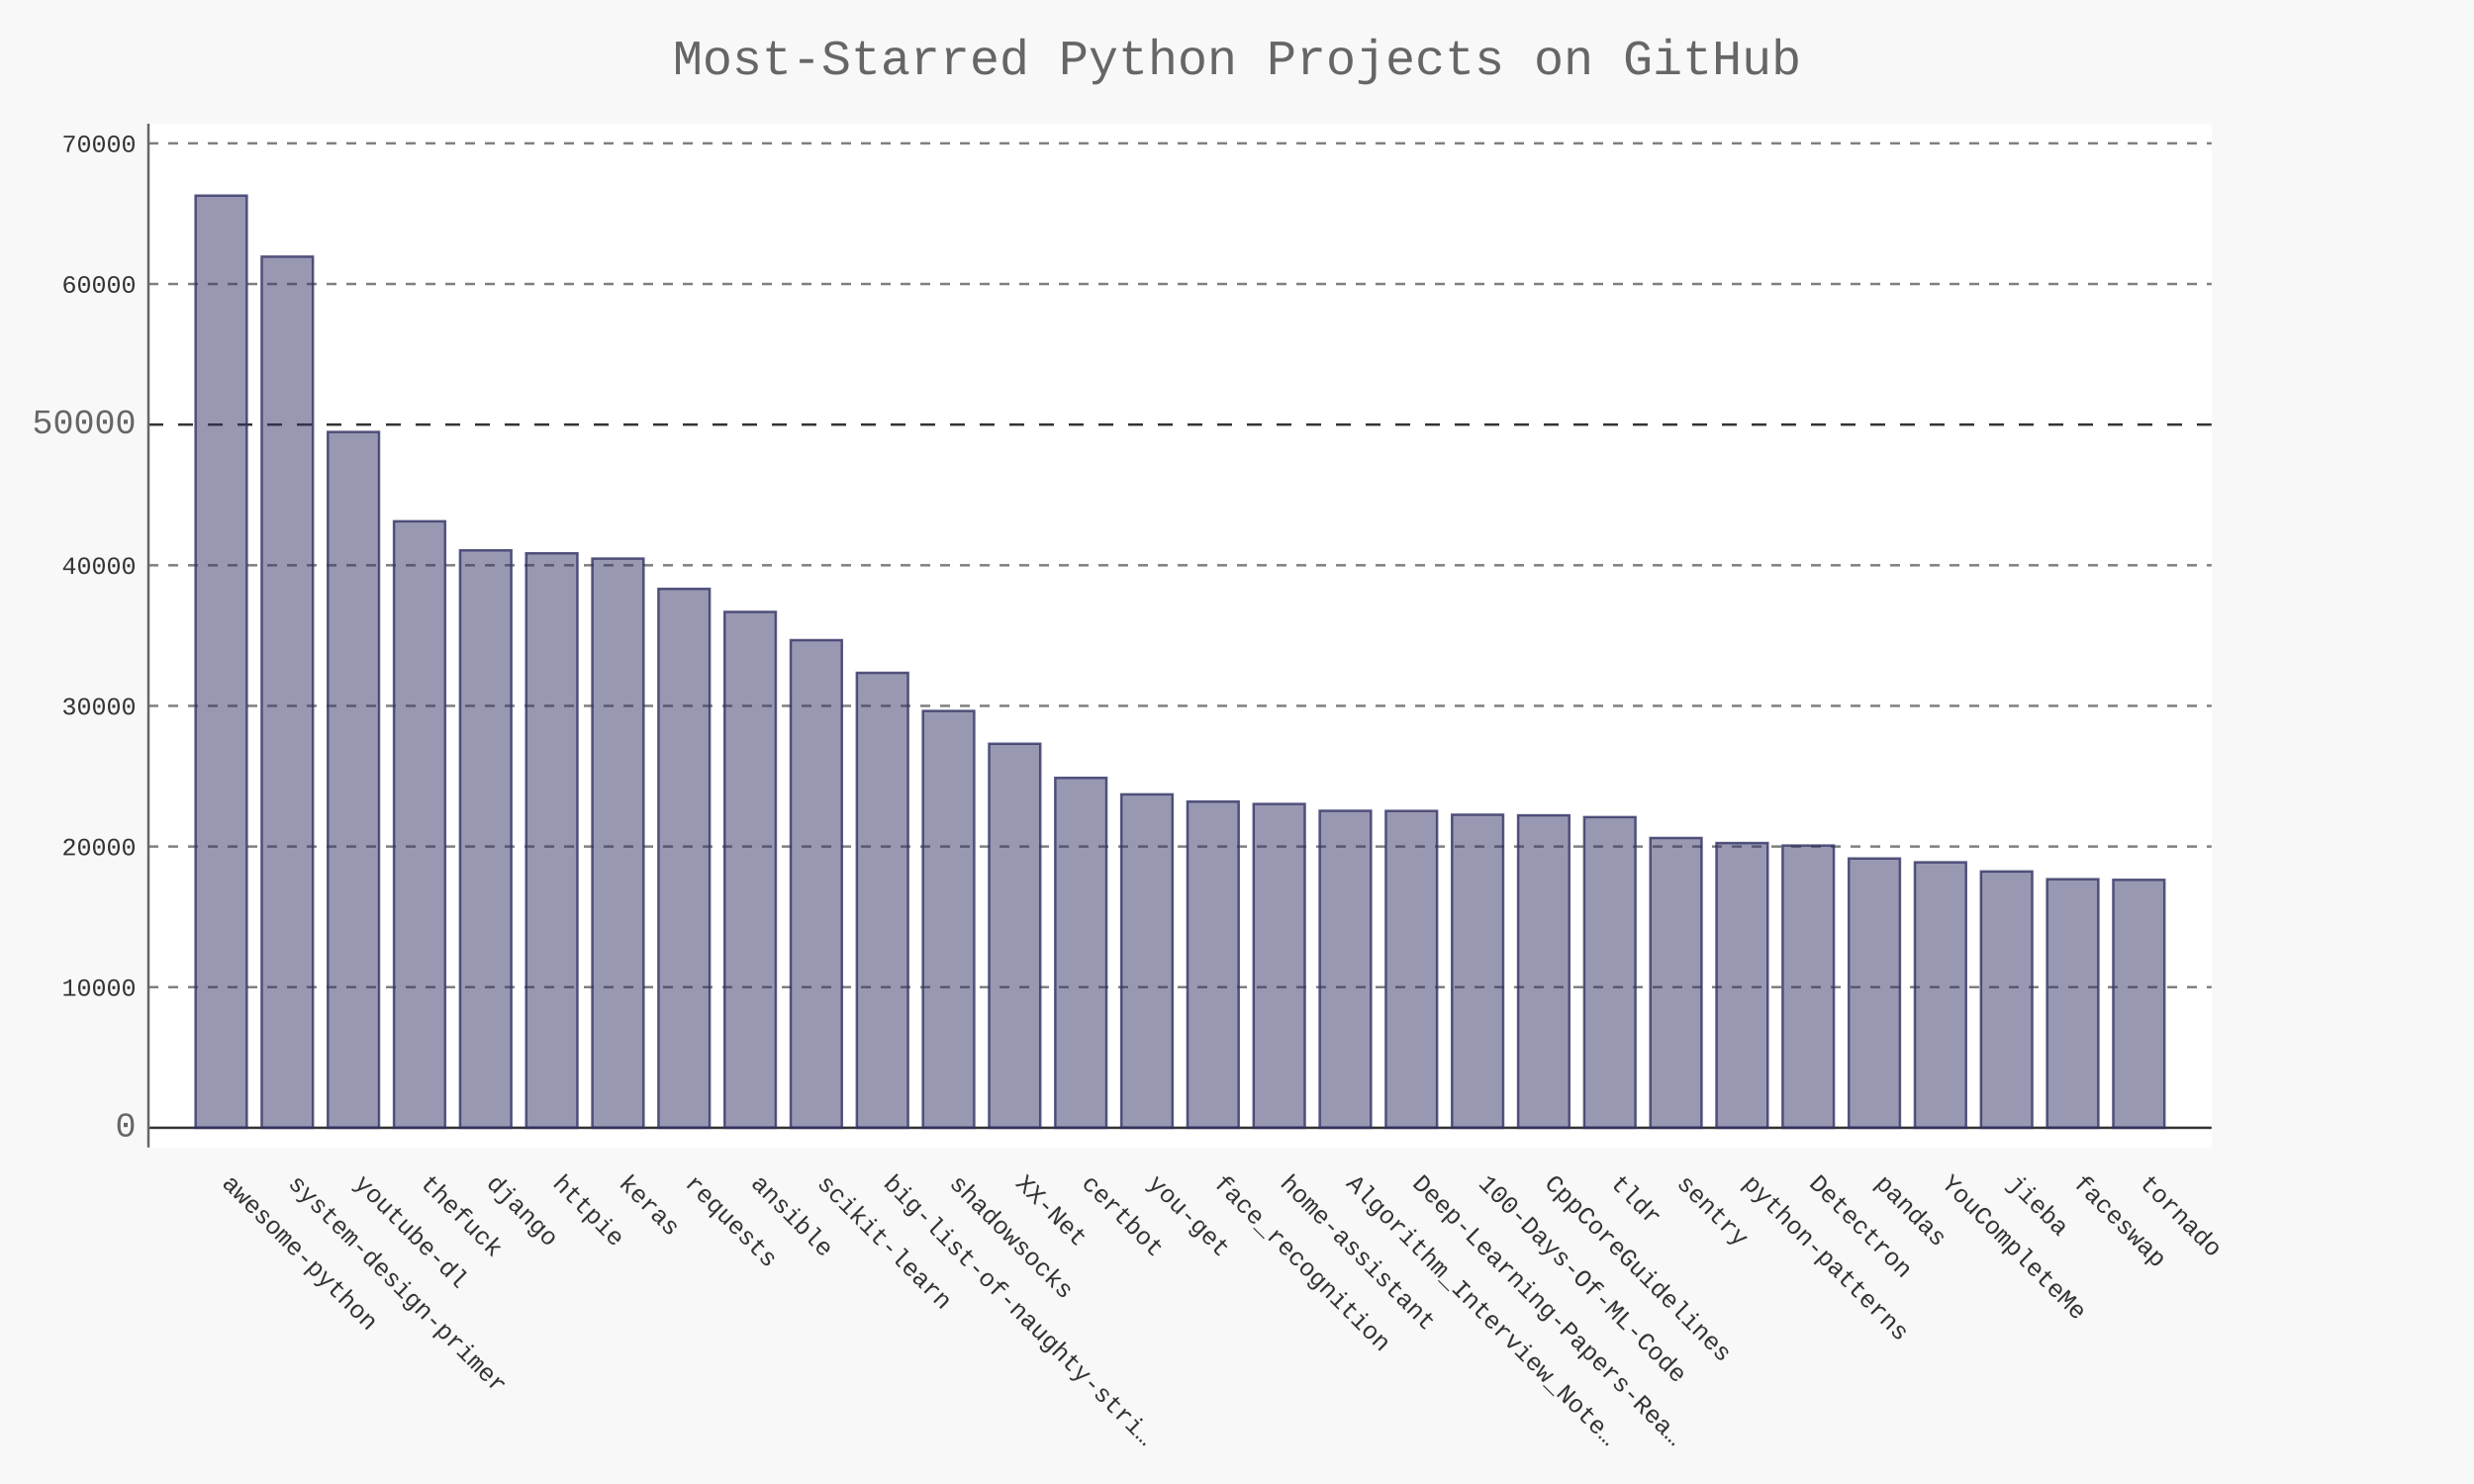
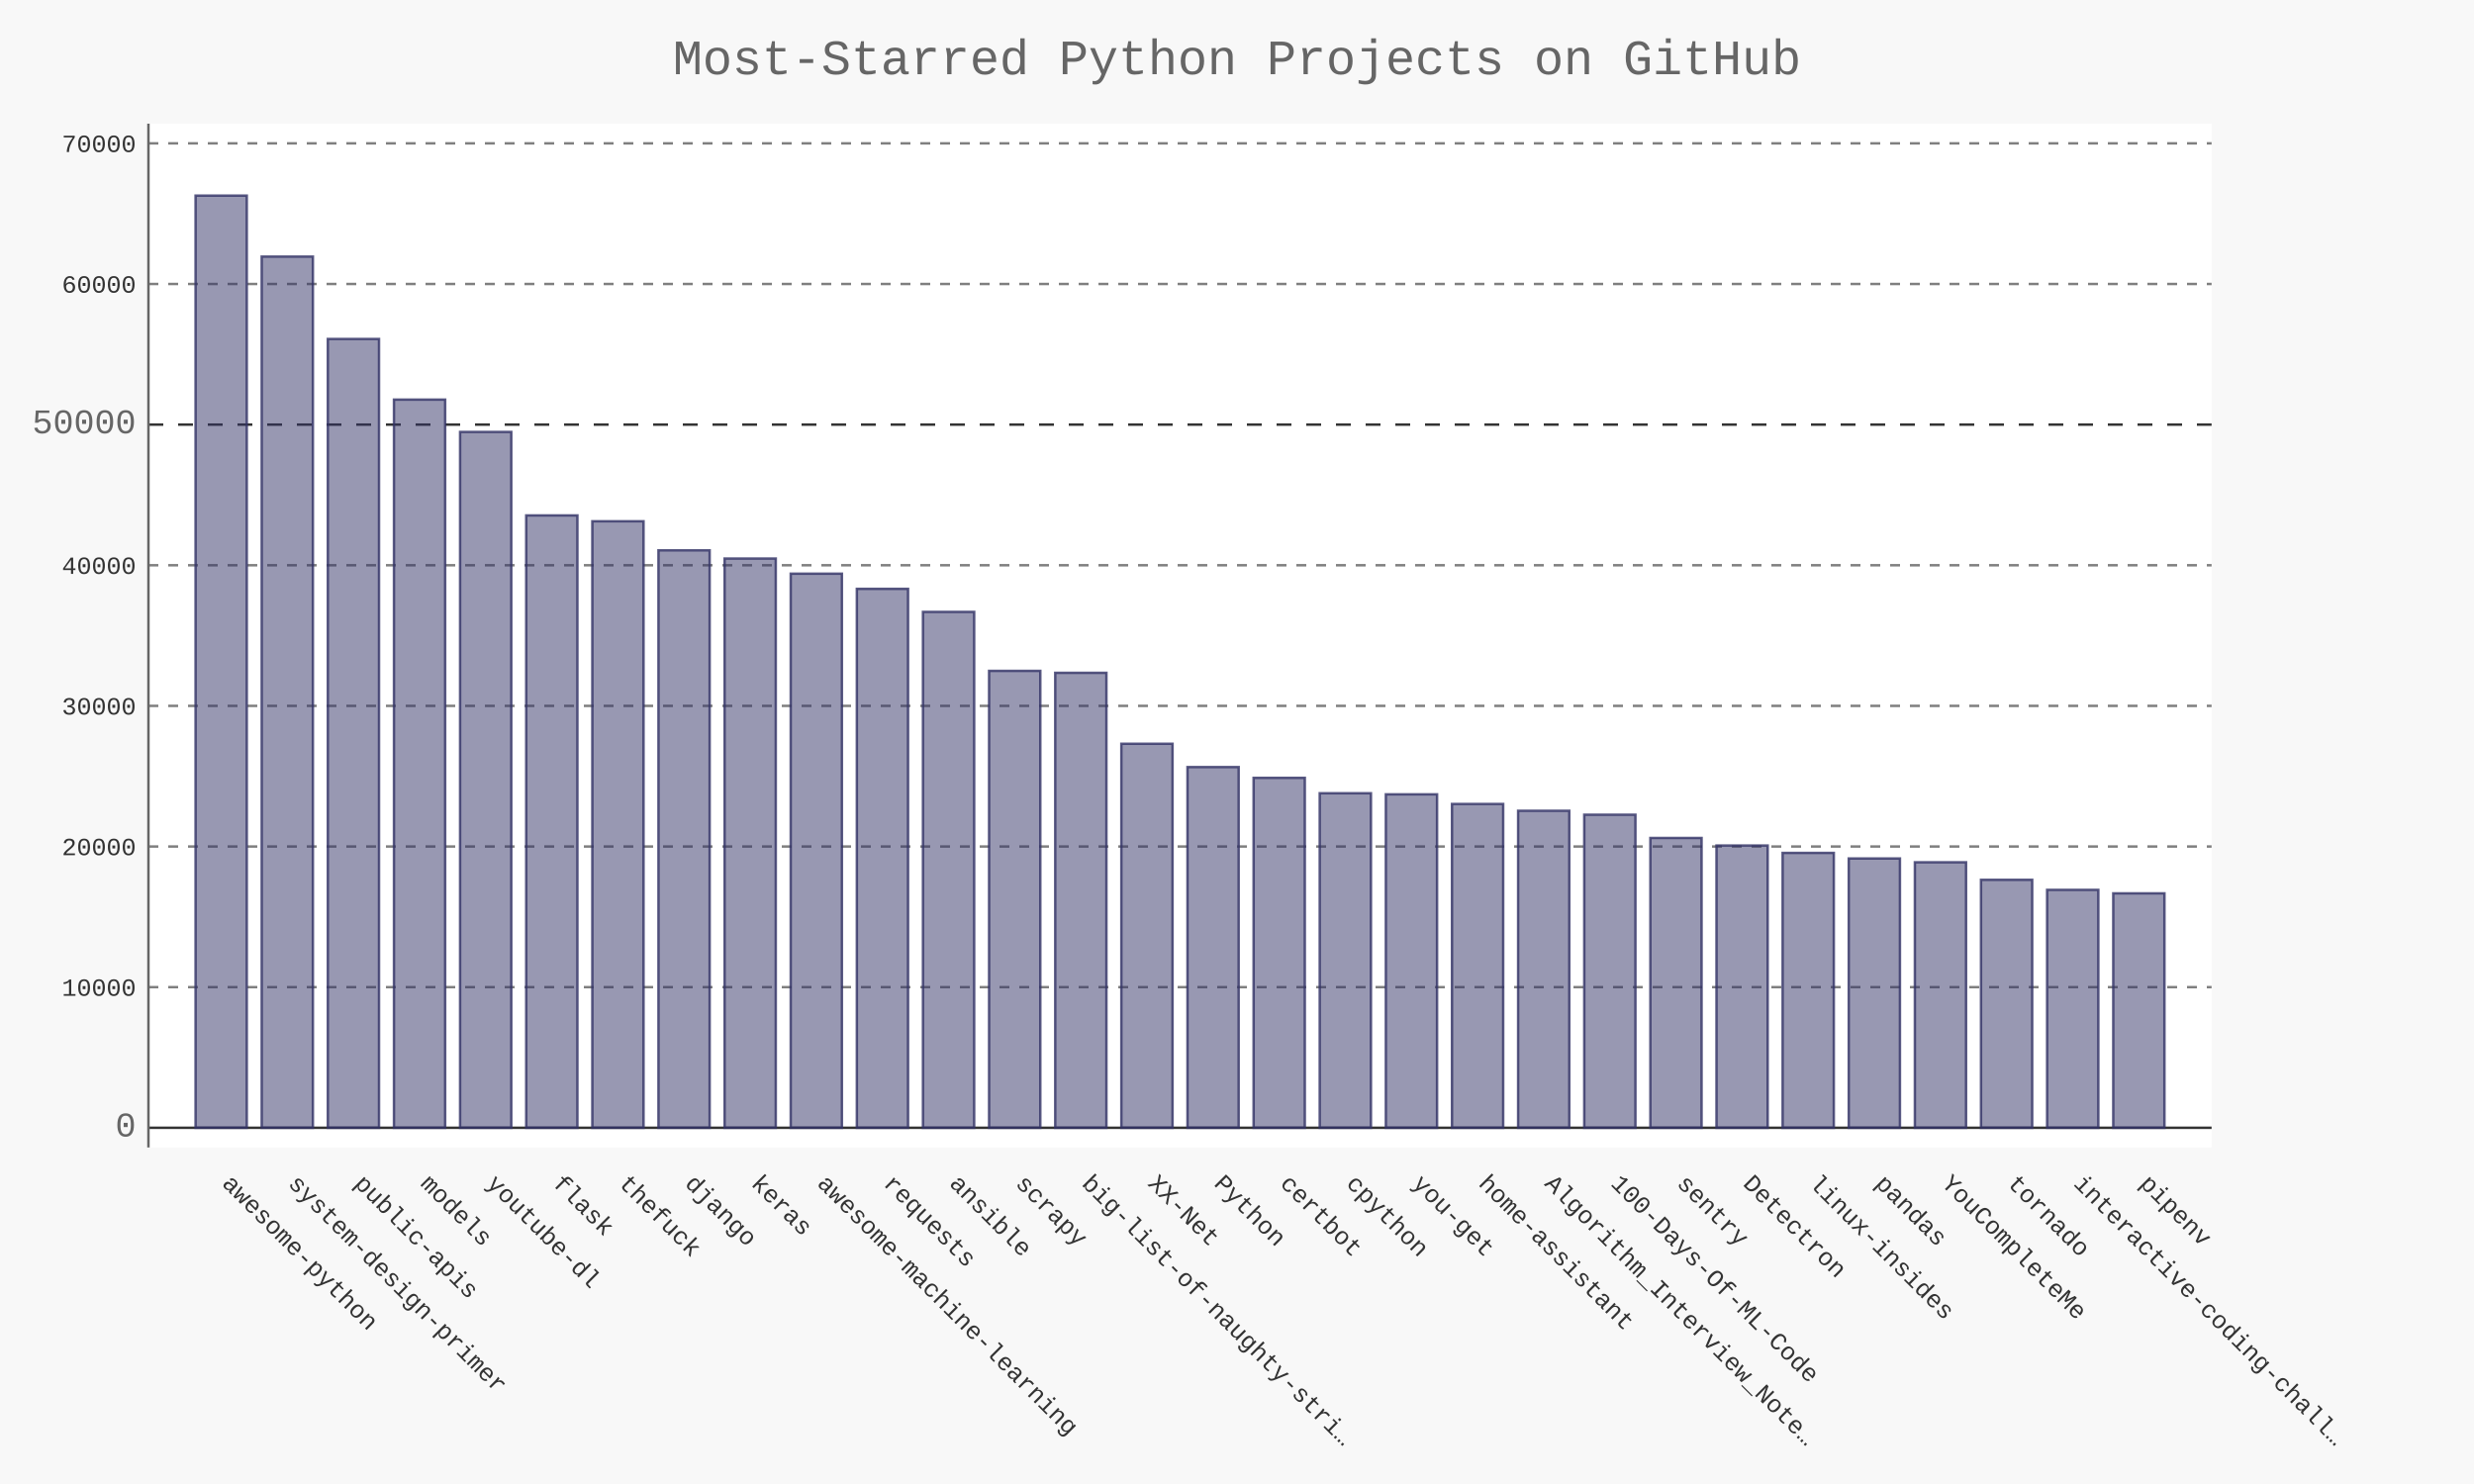
- <svg xmlns="http://www.w3.org/2000/svg" class="pygal-chart" id="chart-294ee3d0-9f28-44c0-b5f1-5f6cd1056101" viewBox="0 0 1000 600">
+ <svg xmlns="http://www.w3.org/2000/svg" class="pygal-chart" id="chart-684e9cd7-591d-48ae-95c4-a3ab689c45e3" viewBox="0 0 1000 600">
  <defs>
-     <style type="text/css">#chart-294ee3d0-9f28-44c0-b5f1-5f6cd1056101{-webkit-user-select:none;-webkit-font-smoothing:antialiased;font-family:Consolas,"Liberation Mono",Menlo,Courier,monospace}#chart-294ee3d0-9f28-44c0-b5f1-5f6cd1056101 .title{font-family:Consolas,"Liberation Mono",Menlo,Courier,monospace;font-size:20px}#chart-294ee3d0-9f28-44c0-b5f1-5f6cd1056101 .legends .legend text{font-family:Consolas,"Liberation Mono",Menlo,Courier,monospace;font-size:14px}#chart-294ee3d0-9f28-44c0-b5f1-5f6cd1056101 .axis text{font-family:Consolas,"Liberation Mono",Menlo,Courier,monospace;font-size:10px}#chart-294ee3d0-9f28-44c0-b5f1-5f6cd1056101 .axis text.major{font-family:Consolas,"Liberation Mono",Menlo,Courier,monospace;font-size:14px}#chart-294ee3d0-9f28-44c0-b5f1-5f6cd1056101 .text-overlay text.value{font-family:Consolas,"Liberation Mono",Menlo,Courier,monospace;font-size:16px}#chart-294ee3d0-9f28-44c0-b5f1-5f6cd1056101 .text-overlay text.label{font-family:Consolas,"Liberation Mono",Menlo,Courier,monospace;font-size:10px}#chart-294ee3d0-9f28-44c0-b5f1-5f6cd1056101 .tooltip{font-family:Consolas,"Liberation Mono",Menlo,Courier,monospace;font-size:14px}#chart-294ee3d0-9f28-44c0-b5f1-5f6cd1056101 text.no_data{font-family:Consolas,"Liberation Mono",Menlo,Courier,monospace;font-size:64px}
- #chart-294ee3d0-9f28-44c0-b5f1-5f6cd1056101{background-color:#f8f8f8}#chart-294ee3d0-9f28-44c0-b5f1-5f6cd1056101 path,#chart-294ee3d0-9f28-44c0-b5f1-5f6cd1056101 line,#chart-294ee3d0-9f28-44c0-b5f1-5f6cd1056101 rect,#chart-294ee3d0-9f28-44c0-b5f1-5f6cd1056101 circle{-webkit-transition:250ms ease-in;-moz-transition:250ms ease-in;transition:250ms ease-in}#chart-294ee3d0-9f28-44c0-b5f1-5f6cd1056101 .graph &gt; .background{fill:#f8f8f8}#chart-294ee3d0-9f28-44c0-b5f1-5f6cd1056101 .plot &gt; .background{fill:#ffffff}#chart-294ee3d0-9f28-44c0-b5f1-5f6cd1056101 .graph{fill:#333}#chart-294ee3d0-9f28-44c0-b5f1-5f6cd1056101 text.no_data{fill:#666}#chart-294ee3d0-9f28-44c0-b5f1-5f6cd1056101 .title{fill:#666}#chart-294ee3d0-9f28-44c0-b5f1-5f6cd1056101 .legends .legend text{fill:#333}#chart-294ee3d0-9f28-44c0-b5f1-5f6cd1056101 .legends .legend:hover text{fill:#666}#chart-294ee3d0-9f28-44c0-b5f1-5f6cd1056101 .axis .line{stroke:#666}#chart-294ee3d0-9f28-44c0-b5f1-5f6cd1056101 .axis .guide.line{stroke:rgba(0,0,0,0.5)}#chart-294ee3d0-9f28-44c0-b5f1-5f6cd1056101 .axis .major.line{stroke:#333}#chart-294ee3d0-9f28-44c0-b5f1-5f6cd1056101 .axis text.major{fill:#666}#chart-294ee3d0-9f28-44c0-b5f1-5f6cd1056101 .axis.y .guides:hover .guide.line,#chart-294ee3d0-9f28-44c0-b5f1-5f6cd1056101 .line-graph .axis.x .guides:hover .guide.line,#chart-294ee3d0-9f28-44c0-b5f1-5f6cd1056101 .stackedline-graph .axis.x .guides:hover .guide.line,#chart-294ee3d0-9f28-44c0-b5f1-5f6cd1056101 .xy-graph .axis.x .guides:hover .guide.line{stroke:#666}#chart-294ee3d0-9f28-44c0-b5f1-5f6cd1056101 .axis .guides:hover text{fill:#666}#chart-294ee3d0-9f28-44c0-b5f1-5f6cd1056101 .reactive{fill-opacity:.5;stroke-opacity:.8}#chart-294ee3d0-9f28-44c0-b5f1-5f6cd1056101 .ci{stroke:#333}#chart-294ee3d0-9f28-44c0-b5f1-5f6cd1056101 .reactive.active,#chart-294ee3d0-9f28-44c0-b5f1-5f6cd1056101 .active .reactive{fill-opacity:.9;stroke-opacity:.9;stroke-width:4}#chart-294ee3d0-9f28-44c0-b5f1-5f6cd1056101 .ci .reactive.active{stroke-width:1.5}#chart-294ee3d0-9f28-44c0-b5f1-5f6cd1056101 .series text{fill:#666}#chart-294ee3d0-9f28-44c0-b5f1-5f6cd1056101 .tooltip rect{fill:#ffffff;stroke:#666;-webkit-transition:opacity 250ms ease-in;-moz-transition:opacity 250ms ease-in;transition:opacity 250ms ease-in}#chart-294ee3d0-9f28-44c0-b5f1-5f6cd1056101 .tooltip .label{fill:#333}#chart-294ee3d0-9f28-44c0-b5f1-5f6cd1056101 .tooltip .label{fill:#333}#chart-294ee3d0-9f28-44c0-b5f1-5f6cd1056101 .tooltip .legend{font-size:.8em;fill:rgba(0,0,0,0.5)}#chart-294ee3d0-9f28-44c0-b5f1-5f6cd1056101 .tooltip .x_label{font-size:.6em;fill:#666}#chart-294ee3d0-9f28-44c0-b5f1-5f6cd1056101 .tooltip .xlink{font-size:.5em;text-decoration:underline}#chart-294ee3d0-9f28-44c0-b5f1-5f6cd1056101 .tooltip .value{font-size:1.5em}#chart-294ee3d0-9f28-44c0-b5f1-5f6cd1056101 .bound{font-size:.5em}#chart-294ee3d0-9f28-44c0-b5f1-5f6cd1056101 .max-value{font-size:.75em;fill:rgba(0,0,0,0.5)}#chart-294ee3d0-9f28-44c0-b5f1-5f6cd1056101 .map-element{fill:#ffffff;stroke:rgba(0,0,0,0.5) !important}#chart-294ee3d0-9f28-44c0-b5f1-5f6cd1056101 .map-element .reactive{fill-opacity:inherit;stroke-opacity:inherit}#chart-294ee3d0-9f28-44c0-b5f1-5f6cd1056101 .color-0,#chart-294ee3d0-9f28-44c0-b5f1-5f6cd1056101 .color-0 a:visited{stroke:#333366;fill:#333366}#chart-294ee3d0-9f28-44c0-b5f1-5f6cd1056101 .text-overlay .color-0 text{fill:black}
- #chart-294ee3d0-9f28-44c0-b5f1-5f6cd1056101 text.no_data{text-anchor:middle}#chart-294ee3d0-9f28-44c0-b5f1-5f6cd1056101 .guide.line{fill:none}#chart-294ee3d0-9f28-44c0-b5f1-5f6cd1056101 .centered{text-anchor:middle}#chart-294ee3d0-9f28-44c0-b5f1-5f6cd1056101 .title{text-anchor:middle}#chart-294ee3d0-9f28-44c0-b5f1-5f6cd1056101 .legends .legend text{fill-opacity:1}#chart-294ee3d0-9f28-44c0-b5f1-5f6cd1056101 .axis.x text{text-anchor:middle}#chart-294ee3d0-9f28-44c0-b5f1-5f6cd1056101 .axis.x:not(.web) text[transform]{text-anchor:start}#chart-294ee3d0-9f28-44c0-b5f1-5f6cd1056101 .axis.x:not(.web) text[transform].backwards{text-anchor:end}#chart-294ee3d0-9f28-44c0-b5f1-5f6cd1056101 .axis.y text{text-anchor:end}#chart-294ee3d0-9f28-44c0-b5f1-5f6cd1056101 .axis.y text[transform].backwards{text-anchor:start}#chart-294ee3d0-9f28-44c0-b5f1-5f6cd1056101 .axis.y2 text{text-anchor:start}#chart-294ee3d0-9f28-44c0-b5f1-5f6cd1056101 .axis.y2 text[transform].backwards{text-anchor:end}#chart-294ee3d0-9f28-44c0-b5f1-5f6cd1056101 .axis .guide.line{stroke-dasharray:4,4}#chart-294ee3d0-9f28-44c0-b5f1-5f6cd1056101 .axis .major.guide.line{stroke-dasharray:6,6}#chart-294ee3d0-9f28-44c0-b5f1-5f6cd1056101 .horizontal .axis.y .guide.line,#chart-294ee3d0-9f28-44c0-b5f1-5f6cd1056101 .horizontal .axis.y2 .guide.line,#chart-294ee3d0-9f28-44c0-b5f1-5f6cd1056101 .vertical .axis.x .guide.line{opacity:0}#chart-294ee3d0-9f28-44c0-b5f1-5f6cd1056101 .horizontal .axis.always_show .guide.line,#chart-294ee3d0-9f28-44c0-b5f1-5f6cd1056101 .vertical .axis.always_show .guide.line{opacity:1 !important}#chart-294ee3d0-9f28-44c0-b5f1-5f6cd1056101 .axis.y .guides:hover .guide.line,#chart-294ee3d0-9f28-44c0-b5f1-5f6cd1056101 .axis.y2 .guides:hover .guide.line,#chart-294ee3d0-9f28-44c0-b5f1-5f6cd1056101 .axis.x .guides:hover .guide.line{opacity:1}#chart-294ee3d0-9f28-44c0-b5f1-5f6cd1056101 .axis .guides:hover text{opacity:1}#chart-294ee3d0-9f28-44c0-b5f1-5f6cd1056101 .nofill{fill:none}#chart-294ee3d0-9f28-44c0-b5f1-5f6cd1056101 .subtle-fill{fill-opacity:.2}#chart-294ee3d0-9f28-44c0-b5f1-5f6cd1056101 .dot{stroke-width:1px;fill-opacity:1}#chart-294ee3d0-9f28-44c0-b5f1-5f6cd1056101 .dot.active{stroke-width:5px}#chart-294ee3d0-9f28-44c0-b5f1-5f6cd1056101 .dot.negative{fill:transparent}#chart-294ee3d0-9f28-44c0-b5f1-5f6cd1056101 text,#chart-294ee3d0-9f28-44c0-b5f1-5f6cd1056101 tspan{stroke:none !important}#chart-294ee3d0-9f28-44c0-b5f1-5f6cd1056101 .series text.active{opacity:1}#chart-294ee3d0-9f28-44c0-b5f1-5f6cd1056101 .tooltip rect{fill-opacity:.95;stroke-width:.5}#chart-294ee3d0-9f28-44c0-b5f1-5f6cd1056101 .tooltip text{fill-opacity:1}#chart-294ee3d0-9f28-44c0-b5f1-5f6cd1056101 .showable{visibility:hidden}#chart-294ee3d0-9f28-44c0-b5f1-5f6cd1056101 .showable.shown{visibility:visible}#chart-294ee3d0-9f28-44c0-b5f1-5f6cd1056101 .gauge-background{fill:rgba(229,229,229,1);stroke:none}#chart-294ee3d0-9f28-44c0-b5f1-5f6cd1056101 .bg-lines{stroke:#f8f8f8;stroke-width:2px}</style>
+     <style type="text/css">#chart-684e9cd7-591d-48ae-95c4-a3ab689c45e3{-webkit-user-select:none;-webkit-font-smoothing:antialiased;font-family:Consolas,"Liberation Mono",Menlo,Courier,monospace}#chart-684e9cd7-591d-48ae-95c4-a3ab689c45e3 .title{font-family:Consolas,"Liberation Mono",Menlo,Courier,monospace;font-size:20px}#chart-684e9cd7-591d-48ae-95c4-a3ab689c45e3 .legends .legend text{font-family:Consolas,"Liberation Mono",Menlo,Courier,monospace;font-size:14px}#chart-684e9cd7-591d-48ae-95c4-a3ab689c45e3 .axis text{font-family:Consolas,"Liberation Mono",Menlo,Courier,monospace;font-size:10px}#chart-684e9cd7-591d-48ae-95c4-a3ab689c45e3 .axis text.major{font-family:Consolas,"Liberation Mono",Menlo,Courier,monospace;font-size:14px}#chart-684e9cd7-591d-48ae-95c4-a3ab689c45e3 .text-overlay text.value{font-family:Consolas,"Liberation Mono",Menlo,Courier,monospace;font-size:16px}#chart-684e9cd7-591d-48ae-95c4-a3ab689c45e3 .text-overlay text.label{font-family:Consolas,"Liberation Mono",Menlo,Courier,monospace;font-size:10px}#chart-684e9cd7-591d-48ae-95c4-a3ab689c45e3 .tooltip{font-family:Consolas,"Liberation Mono",Menlo,Courier,monospace;font-size:14px}#chart-684e9cd7-591d-48ae-95c4-a3ab689c45e3 text.no_data{font-family:Consolas,"Liberation Mono",Menlo,Courier,monospace;font-size:64px}
+ #chart-684e9cd7-591d-48ae-95c4-a3ab689c45e3{background-color:#f8f8f8}#chart-684e9cd7-591d-48ae-95c4-a3ab689c45e3 path,#chart-684e9cd7-591d-48ae-95c4-a3ab689c45e3 line,#chart-684e9cd7-591d-48ae-95c4-a3ab689c45e3 rect,#chart-684e9cd7-591d-48ae-95c4-a3ab689c45e3 circle{-webkit-transition:250ms ease-in;-moz-transition:250ms ease-in;transition:250ms ease-in}#chart-684e9cd7-591d-48ae-95c4-a3ab689c45e3 .graph &gt; .background{fill:#f8f8f8}#chart-684e9cd7-591d-48ae-95c4-a3ab689c45e3 .plot &gt; .background{fill:#ffffff}#chart-684e9cd7-591d-48ae-95c4-a3ab689c45e3 .graph{fill:#333}#chart-684e9cd7-591d-48ae-95c4-a3ab689c45e3 text.no_data{fill:#666}#chart-684e9cd7-591d-48ae-95c4-a3ab689c45e3 .title{fill:#666}#chart-684e9cd7-591d-48ae-95c4-a3ab689c45e3 .legends .legend text{fill:#333}#chart-684e9cd7-591d-48ae-95c4-a3ab689c45e3 .legends .legend:hover text{fill:#666}#chart-684e9cd7-591d-48ae-95c4-a3ab689c45e3 .axis .line{stroke:#666}#chart-684e9cd7-591d-48ae-95c4-a3ab689c45e3 .axis .guide.line{stroke:rgba(0,0,0,0.5)}#chart-684e9cd7-591d-48ae-95c4-a3ab689c45e3 .axis .major.line{stroke:#333}#chart-684e9cd7-591d-48ae-95c4-a3ab689c45e3 .axis text.major{fill:#666}#chart-684e9cd7-591d-48ae-95c4-a3ab689c45e3 .axis.y .guides:hover .guide.line,#chart-684e9cd7-591d-48ae-95c4-a3ab689c45e3 .line-graph .axis.x .guides:hover .guide.line,#chart-684e9cd7-591d-48ae-95c4-a3ab689c45e3 .stackedline-graph .axis.x .guides:hover .guide.line,#chart-684e9cd7-591d-48ae-95c4-a3ab689c45e3 .xy-graph .axis.x .guides:hover .guide.line{stroke:#666}#chart-684e9cd7-591d-48ae-95c4-a3ab689c45e3 .axis .guides:hover text{fill:#666}#chart-684e9cd7-591d-48ae-95c4-a3ab689c45e3 .reactive{fill-opacity:.5;stroke-opacity:.8}#chart-684e9cd7-591d-48ae-95c4-a3ab689c45e3 .ci{stroke:#333}#chart-684e9cd7-591d-48ae-95c4-a3ab689c45e3 .reactive.active,#chart-684e9cd7-591d-48ae-95c4-a3ab689c45e3 .active .reactive{fill-opacity:.9;stroke-opacity:.9;stroke-width:4}#chart-684e9cd7-591d-48ae-95c4-a3ab689c45e3 .ci .reactive.active{stroke-width:1.5}#chart-684e9cd7-591d-48ae-95c4-a3ab689c45e3 .series text{fill:#666}#chart-684e9cd7-591d-48ae-95c4-a3ab689c45e3 .tooltip rect{fill:#ffffff;stroke:#666;-webkit-transition:opacity 250ms ease-in;-moz-transition:opacity 250ms ease-in;transition:opacity 250ms ease-in}#chart-684e9cd7-591d-48ae-95c4-a3ab689c45e3 .tooltip .label{fill:#333}#chart-684e9cd7-591d-48ae-95c4-a3ab689c45e3 .tooltip .label{fill:#333}#chart-684e9cd7-591d-48ae-95c4-a3ab689c45e3 .tooltip .legend{font-size:.8em;fill:rgba(0,0,0,0.5)}#chart-684e9cd7-591d-48ae-95c4-a3ab689c45e3 .tooltip .x_label{font-size:.6em;fill:#666}#chart-684e9cd7-591d-48ae-95c4-a3ab689c45e3 .tooltip .xlink{font-size:.5em;text-decoration:underline}#chart-684e9cd7-591d-48ae-95c4-a3ab689c45e3 .tooltip .value{font-size:1.5em}#chart-684e9cd7-591d-48ae-95c4-a3ab689c45e3 .bound{font-size:.5em}#chart-684e9cd7-591d-48ae-95c4-a3ab689c45e3 .max-value{font-size:.75em;fill:rgba(0,0,0,0.5)}#chart-684e9cd7-591d-48ae-95c4-a3ab689c45e3 .map-element{fill:#ffffff;stroke:rgba(0,0,0,0.5) !important}#chart-684e9cd7-591d-48ae-95c4-a3ab689c45e3 .map-element .reactive{fill-opacity:inherit;stroke-opacity:inherit}#chart-684e9cd7-591d-48ae-95c4-a3ab689c45e3 .color-0,#chart-684e9cd7-591d-48ae-95c4-a3ab689c45e3 .color-0 a:visited{stroke:#333366;fill:#333366}#chart-684e9cd7-591d-48ae-95c4-a3ab689c45e3 .text-overlay .color-0 text{fill:black}
+ #chart-684e9cd7-591d-48ae-95c4-a3ab689c45e3 text.no_data{text-anchor:middle}#chart-684e9cd7-591d-48ae-95c4-a3ab689c45e3 .guide.line{fill:none}#chart-684e9cd7-591d-48ae-95c4-a3ab689c45e3 .centered{text-anchor:middle}#chart-684e9cd7-591d-48ae-95c4-a3ab689c45e3 .title{text-anchor:middle}#chart-684e9cd7-591d-48ae-95c4-a3ab689c45e3 .legends .legend text{fill-opacity:1}#chart-684e9cd7-591d-48ae-95c4-a3ab689c45e3 .axis.x text{text-anchor:middle}#chart-684e9cd7-591d-48ae-95c4-a3ab689c45e3 .axis.x:not(.web) text[transform]{text-anchor:start}#chart-684e9cd7-591d-48ae-95c4-a3ab689c45e3 .axis.x:not(.web) text[transform].backwards{text-anchor:end}#chart-684e9cd7-591d-48ae-95c4-a3ab689c45e3 .axis.y text{text-anchor:end}#chart-684e9cd7-591d-48ae-95c4-a3ab689c45e3 .axis.y text[transform].backwards{text-anchor:start}#chart-684e9cd7-591d-48ae-95c4-a3ab689c45e3 .axis.y2 text{text-anchor:start}#chart-684e9cd7-591d-48ae-95c4-a3ab689c45e3 .axis.y2 text[transform].backwards{text-anchor:end}#chart-684e9cd7-591d-48ae-95c4-a3ab689c45e3 .axis .guide.line{stroke-dasharray:4,4}#chart-684e9cd7-591d-48ae-95c4-a3ab689c45e3 .axis .major.guide.line{stroke-dasharray:6,6}#chart-684e9cd7-591d-48ae-95c4-a3ab689c45e3 .horizontal .axis.y .guide.line,#chart-684e9cd7-591d-48ae-95c4-a3ab689c45e3 .horizontal .axis.y2 .guide.line,#chart-684e9cd7-591d-48ae-95c4-a3ab689c45e3 .vertical .axis.x .guide.line{opacity:0}#chart-684e9cd7-591d-48ae-95c4-a3ab689c45e3 .horizontal .axis.always_show .guide.line,#chart-684e9cd7-591d-48ae-95c4-a3ab689c45e3 .vertical .axis.always_show .guide.line{opacity:1 !important}#chart-684e9cd7-591d-48ae-95c4-a3ab689c45e3 .axis.y .guides:hover .guide.line,#chart-684e9cd7-591d-48ae-95c4-a3ab689c45e3 .axis.y2 .guides:hover .guide.line,#chart-684e9cd7-591d-48ae-95c4-a3ab689c45e3 .axis.x .guides:hover .guide.line{opacity:1}#chart-684e9cd7-591d-48ae-95c4-a3ab689c45e3 .axis .guides:hover text{opacity:1}#chart-684e9cd7-591d-48ae-95c4-a3ab689c45e3 .nofill{fill:none}#chart-684e9cd7-591d-48ae-95c4-a3ab689c45e3 .subtle-fill{fill-opacity:.2}#chart-684e9cd7-591d-48ae-95c4-a3ab689c45e3 .dot{stroke-width:1px;fill-opacity:1}#chart-684e9cd7-591d-48ae-95c4-a3ab689c45e3 .dot.active{stroke-width:5px}#chart-684e9cd7-591d-48ae-95c4-a3ab689c45e3 .dot.negative{fill:transparent}#chart-684e9cd7-591d-48ae-95c4-a3ab689c45e3 text,#chart-684e9cd7-591d-48ae-95c4-a3ab689c45e3 tspan{stroke:none !important}#chart-684e9cd7-591d-48ae-95c4-a3ab689c45e3 .series text.active{opacity:1}#chart-684e9cd7-591d-48ae-95c4-a3ab689c45e3 .tooltip rect{fill-opacity:.95;stroke-width:.5}#chart-684e9cd7-591d-48ae-95c4-a3ab689c45e3 .tooltip text{fill-opacity:1}#chart-684e9cd7-591d-48ae-95c4-a3ab689c45e3 .showable{visibility:hidden}#chart-684e9cd7-591d-48ae-95c4-a3ab689c45e3 .showable.shown{visibility:visible}#chart-684e9cd7-591d-48ae-95c4-a3ab689c45e3 .gauge-background{fill:rgba(229,229,229,1);stroke:none}#chart-684e9cd7-591d-48ae-95c4-a3ab689c45e3 .bg-lines{stroke:#f8f8f8;stroke-width:2px}</style>
  </defs>
  <g class="graph bar-graph vertical">
    <rect class="background" height="600" width="1000" x="0" y="0" />
    <g class="plot" transform="translate(60, 50)">
      <rect class="background" height="413.934" width="833.934" x="0" y="0" />
      <g class="axis y always_show">
        <g class="guides">
          <path class="axis major line" d="M0 405.974 h833.934" />
          <text class="major" x="-5" y="409.474">0</text>
        </g>
        <g class="guides">
          <path class="guide line" d="M0 349.115 h833.934" />
          <text class="" x="-5" y="352.615">10000</text>
        </g>
        <g class="guides">
          <path class="guide line" d="M0 292.256 h833.934" />
          <text class="" x="-5" y="295.756">20000</text>
        </g>
        <g class="guides">
          <path class="guide line" d="M0 235.397 h833.934" />
          <text class="" x="-5" y="238.897">30000</text>
        </g>
        <g class="guides">
          <path class="guide line" d="M0 178.537 h833.934" />
          <text class="" x="-5" y="182.037">40000</text>
        </g>
        <g class="guides">
          <path class="major guide line" d="M0 121.678 h833.934" />
          <text class="major" x="-5" y="125.178">50000</text>
        </g>
        <g class="guides">
          <path class="guide line" d="M0 64.819 h833.934" />
          <text class="" x="-5" y="68.319">60000</text>
        </g>
        <g class="guides">
          <path class="guide line" d="M0 7.96 h833.934" />
          <text class="" x="-5" y="11.46">70000</text>
        </g>
      </g>
      <g class="axis x">
        <path class="line" d="M0 0 v413.934" />
        <g class="guides">
          <path class="guide line" d="M29.402 0 v413.934" />
          <text class="" transform="rotate(45 29.40152 428.934)" x="29.402" y="428.934">awesome-python</text>
        </g>
        <g class="guides">
          <path class="guide line" d="M56.13 0 v413.934" />
          <text class="" transform="rotate(45 56.13017 428.934)" x="56.13" y="428.934">system-design-primer</text>
        </g>
        <g class="guides">
          <path class="guide line" d="M82.859 0 v413.934" />
-           <text class="" transform="rotate(45 82.85882 428.934)" x="82.859" y="428.934">youtube-dl</text>
+           <text class="" transform="rotate(45 82.85882 428.934)" x="82.859" y="428.934">public-apis</text>
        </g>
        <g class="guides">
          <path class="guide line" d="M109.587 0 v413.934" />
-           <text class="" transform="rotate(45 109.5875 428.934)" x="109.587" y="428.934">thefuck</text>
+           <text class="" transform="rotate(45 109.5875 428.934)" x="109.587" y="428.934">models</text>
        </g>
        <g class="guides">
          <path class="guide line" d="M136.316 0 v413.934" />
-           <text class="" transform="rotate(45 136.3161 428.934)" x="136.316" y="428.934">django</text>
+           <text class="" transform="rotate(45 136.3161 428.934)" x="136.316" y="428.934">youtube-dl</text>
        </g>
        <g class="guides">
          <path class="guide line" d="M163.045 0 v413.934" />
-           <text class="" transform="rotate(45 163.0448 428.934)" x="163.045" y="428.934">httpie</text>
+           <text class="" transform="rotate(45 163.0448 428.934)" x="163.045" y="428.934">flask</text>
        </g>
        <g class="guides">
          <path class="guide line" d="M189.773 0 v413.934" />
-           <text class="" transform="rotate(45 189.7734 428.934)" x="189.773" y="428.934">keras</text>
+           <text class="" transform="rotate(45 189.7734 428.934)" x="189.773" y="428.934">thefuck</text>
        </g>
        <g class="guides">
          <path class="guide line" d="M216.502 0 v413.934" />
-           <text class="" transform="rotate(45 216.5021 428.934)" x="216.502" y="428.934">requests</text>
+           <text class="" transform="rotate(45 216.5021 428.934)" x="216.502" y="428.934">django</text>
        </g>
        <g class="guides">
          <path class="guide line" d="M243.231 0 v413.934" />
-           <text class="" transform="rotate(45 243.2307 428.934)" x="243.231" y="428.934">ansible</text>
+           <text class="" transform="rotate(45 243.2307 428.934)" x="243.231" y="428.934">keras</text>
        </g>
        <g class="guides">
          <path class="guide line" d="M269.959 0 v413.934" />
-           <text class="" transform="rotate(45 269.9594 428.934)" x="269.959" y="428.934">scikit-learn</text>
+           <text class="" transform="rotate(45 269.9594 428.934)" x="269.959" y="428.934">awesome-machine-learning</text>
        </g>
        <g class="guides">
          <path class="guide line" d="M296.688 0 v413.934" />
-           <text class="" transform="rotate(45 296.6881 428.934)" x="296.688" y="428.934">big-list-of-naughty-stri…</text>
+           <text class="" transform="rotate(45 296.6881 428.934)" x="296.688" y="428.934">requests</text>
        </g>
        <g class="guides">
          <path class="guide line" d="M323.417 0 v413.934" />
-           <text class="" transform="rotate(45 323.4167 428.934)" x="323.417" y="428.934">shadowsocks</text>
+           <text class="" transform="rotate(45 323.4167 428.934)" x="323.417" y="428.934">ansible</text>
        </g>
        <g class="guides">
          <path class="guide line" d="M350.145 0 v413.934" />
-           <text class="" transform="rotate(45 350.1454 428.934)" x="350.145" y="428.934">XX-Net</text>
+           <text class="" transform="rotate(45 350.1454 428.934)" x="350.145" y="428.934">scrapy</text>
        </g>
        <g class="guides">
          <path class="guide line" d="M376.874 0 v413.934" />
-           <text class="" transform="rotate(45 376.874 428.934)" x="376.874" y="428.934">certbot</text>
+           <text class="" transform="rotate(45 376.874 428.934)" x="376.874" y="428.934">big-list-of-naughty-stri…</text>
        </g>
        <g class="guides">
          <path class="guide line" d="M403.603 0 v413.934" />
-           <text class="" transform="rotate(45 403.6027 428.934)" x="403.603" y="428.934">you-get</text>
+           <text class="" transform="rotate(45 403.6027 428.934)" x="403.603" y="428.934">XX-Net</text>
        </g>
        <g class="guides">
          <path class="guide line" d="M430.331 0 v413.934" />
-           <text class="" transform="rotate(45 430.3313 428.934)" x="430.331" y="428.934">face_recognition</text>
+           <text class="" transform="rotate(45 430.3313 428.934)" x="430.331" y="428.934">Python</text>
        </g>
        <g class="guides">
          <path class="guide line" d="M457.06 0 v413.934" />
-           <text class="" transform="rotate(45 457.06 428.934)" x="457.06" y="428.934">home-assistant</text>
+           <text class="" transform="rotate(45 457.06 428.934)" x="457.06" y="428.934">certbot</text>
        </g>
        <g class="guides">
          <path class="guide line" d="M483.789 0 v413.934" />
-           <text class="" transform="rotate(45 483.7886 428.934)" x="483.789" y="428.934">Algorithm_Interview_Note…</text>
+           <text class="" transform="rotate(45 483.7886 428.934)" x="483.789" y="428.934">cpython</text>
        </g>
        <g class="guides">
          <path class="guide line" d="M510.517 0 v413.934" />
-           <text class="" transform="rotate(45 510.5173 428.934)" x="510.517" y="428.934">Deep-Learning-Papers-Rea…</text>
+           <text class="" transform="rotate(45 510.5173 428.934)" x="510.517" y="428.934">you-get</text>
        </g>
        <g class="guides">
          <path class="guide line" d="M537.246 0 v413.934" />
-           <text class="" transform="rotate(45 537.2459 428.934)" x="537.246" y="428.934">100-Days-Of-ML-Code</text>
+           <text class="" transform="rotate(45 537.2459 428.934)" x="537.246" y="428.934">home-assistant</text>
        </g>
        <g class="guides">
          <path class="guide line" d="M563.975 0 v413.934" />
-           <text class="" transform="rotate(45 563.9746 428.934)" x="563.975" y="428.934">CppCoreGuidelines</text>
+           <text class="" transform="rotate(45 563.9746 428.934)" x="563.975" y="428.934">Algorithm_Interview_Note…</text>
        </g>
        <g class="guides">
          <path class="guide line" d="M590.703 0 v413.934" />
-           <text class="" transform="rotate(45 590.7032 428.934)" x="590.703" y="428.934">tldr</text>
+           <text class="" transform="rotate(45 590.7032 428.934)" x="590.703" y="428.934">100-Days-Of-ML-Code</text>
        </g>
        <g class="guides">
          <path class="guide line" d="M617.432 0 v413.934" />
          <text class="" transform="rotate(45 617.4319 428.934)" x="617.432" y="428.934">sentry</text>
        </g>
        <g class="guides">
          <path class="guide line" d="M644.161 0 v413.934" />
-           <text class="" transform="rotate(45 644.1605 428.934)" x="644.161" y="428.934">python-patterns</text>
+           <text class="" transform="rotate(45 644.1605 428.934)" x="644.161" y="428.934">Detectron</text>
        </g>
        <g class="guides">
          <path class="guide line" d="M670.889 0 v413.934" />
-           <text class="" transform="rotate(45 670.8892 428.934)" x="670.889" y="428.934">Detectron</text>
+           <text class="" transform="rotate(45 670.8892 428.934)" x="670.889" y="428.934">linux-insides</text>
        </g>
        <g class="guides">
          <path class="guide line" d="M697.618 0 v413.934" />
          <text class="" transform="rotate(45 697.6179 428.934)" x="697.618" y="428.934">pandas</text>
        </g>
        <g class="guides">
          <path class="guide line" d="M724.347 0 v413.934" />
          <text class="" transform="rotate(45 724.3465 428.934)" x="724.347" y="428.934">YouCompleteMe</text>
        </g>
        <g class="guides">
          <path class="guide line" d="M751.075 0 v413.934" />
-           <text class="" transform="rotate(45 751.0752 428.934)" x="751.075" y="428.934">jieba</text>
+           <text class="" transform="rotate(45 751.0752 428.934)" x="751.075" y="428.934">tornado</text>
        </g>
        <g class="guides">
          <path class="guide line" d="M777.804 0 v413.934" />
-           <text class="" transform="rotate(45 777.8038 428.934)" x="777.804" y="428.934">faceswap</text>
+           <text class="" transform="rotate(45 777.8038 428.934)" x="777.804" y="428.934">interactive-coding-chall…</text>
        </g>
        <g class="guides">
          <path class="guide line" d="M804.532 0 v413.934" />
-           <text class="" transform="rotate(45 804.5325 428.934)" x="804.532" y="428.934">tornado</text>
+           <text class="" transform="rotate(45 804.5325 428.934)" x="804.532" y="428.934">pipenv</text>
        </g>
      </g>
      <g class="series serie-0 color-0">
        <g class="bars">
          <g class="bar">
            <rect class="rect reactive tooltip-trigger" height="376.885" rx="0" ry="0" width="20.699" x="19.052" y="29.089" />
          </g>
          <g class="bar">
-             <rect class="rect reactive tooltip-trigger" height="352.208" rx="0" ry="0" width="20.699" x="45.781" y="53.766" />
-           </g>
-           <g class="bar">
-             <rect class="rect reactive tooltip-trigger" height="281.327" rx="0" ry="0" width="20.699" x="72.509" y="124.646" />
-           </g>
-           <g class="bar">
-             <rect class="rect reactive tooltip-trigger" height="245.222" rx="0" ry="0" width="20.699" x="99.238" y="160.752" />
-           </g>
-           <g class="bar">
-             <rect class="rect reactive tooltip-trigger" height="233.469" rx="0" ry="0" width="20.699" x="125.967" y="172.505" />
-           </g>
-           <g class="bar">
-             <rect class="rect reactive tooltip-trigger" height="232.281" rx="0" ry="0" width="20.699" x="152.695" y="173.693" />
-           </g>
-           <g class="bar">
-             <rect class="rect reactive tooltip-trigger" height="230.143" rx="0" ry="0" width="20.699" x="179.424" y="175.831" />
-           </g>
-           <g class="bar">
-             <rect class="rect reactive tooltip-trigger" height="217.895" rx="0" ry="0" width="20.699" x="206.153" y="188.078" />
-           </g>
-           <g class="bar">
-             <rect class="rect reactive tooltip-trigger" height="208.576" rx="0" ry="0" width="20.699" x="232.881" y="197.398" />
-           </g>
-           <g class="bar">
-             <rect class="rect reactive tooltip-trigger" height="197.159" rx="0" ry="0" width="20.699" x="259.61" y="208.815" />
-           </g>
-           <g class="bar">
-             <rect class="rect reactive tooltip-trigger" height="183.95" rx="0" ry="0" width="20.699" x="286.339" y="222.023" />
-           </g>
-           <g class="bar">
-             <rect class="rect reactive tooltip-trigger" height="168.525" rx="0" ry="0" width="20.699" x="313.067" y="237.449" />
-           </g>
-           <g class="bar">
-             <rect class="rect reactive tooltip-trigger" height="155.265" rx="0" ry="0" width="20.699" x="339.796" y="250.709" />
-           </g>
-           <g class="bar">
-             <rect class="rect reactive tooltip-trigger" height="141.477" rx="0" ry="0" width="20.699" x="366.525" y="264.497" />
-           </g>
-           <g class="bar">
-             <rect class="rect reactive tooltip-trigger" height="134.813" rx="0" ry="0" width="20.699" x="393.253" y="271.161" />
-           </g>
-           <g class="bar">
-             <rect class="rect reactive tooltip-trigger" height="131.885" rx="0" ry="0" width="20.699" x="419.982" y="274.089" />
-           </g>
-           <g class="bar">
-             <rect class="rect reactive tooltip-trigger" height="130.918" rx="0" ry="0" width="20.699" x="446.711" y="275.056" />
-           </g>
-           <g class="bar">
-             <rect class="rect reactive tooltip-trigger" height="128.16" rx="0" ry="0" width="20.699" x="473.439" y="277.813" />
-           </g>
-           <g class="bar">
-             <rect class="rect reactive tooltip-trigger" height="128.103" rx="0" ry="0" width="20.699" x="500.168" y="277.87" />
-           </g>
-           <g class="bar">
-             <rect class="rect reactive tooltip-trigger" height="126.574" rx="0" ry="0" width="20.699" x="526.897" y="279.4" />
-           </g>
-           <g class="bar">
-             <rect class="rect reactive tooltip-trigger" height="126.335" rx="0" ry="0" width="20.699" x="553.625" y="279.639" />
-           </g>
-           <g class="bar">
-             <rect class="rect reactive tooltip-trigger" height="125.613" rx="0" ry="0" width="20.699" x="580.354" y="280.361" />
+             <rect class="rect reactive tooltip-trigger" height="352.225" rx="0" ry="0" width="20.699" x="45.781" y="53.749" />
+           </g>
+           <g class="bar">
+             <rect class="rect reactive tooltip-trigger" height="318.922" rx="0" ry="0" width="20.699" x="72.509" y="87.051" />
+           </g>
+           <g class="bar">
+             <rect class="rect reactive tooltip-trigger" height="294.411" rx="0" ry="0" width="20.699" x="99.238" y="111.563" />
+           </g>
+           <g class="bar">
+             <rect class="rect reactive tooltip-trigger" height="281.333" rx="0" ry="0" width="20.699" x="125.967" y="124.641" />
+           </g>
+           <g class="bar">
+             <rect class="rect reactive tooltip-trigger" height="247.587" rx="0" ry="0" width="20.699" x="152.695" y="158.387" />
+           </g>
+           <g class="bar">
+             <rect class="rect reactive tooltip-trigger" height="245.222" rx="0" ry="0" width="20.699" x="179.424" y="160.752" />
+           </g>
+           <g class="bar">
+             <rect class="rect reactive tooltip-trigger" height="233.469" rx="0" ry="0" width="20.699" x="206.153" y="172.505" />
+           </g>
+           <g class="bar">
+             <rect class="rect reactive tooltip-trigger" height="230.148" rx="0" ry="0" width="20.699" x="232.881" y="175.825" />
+           </g>
+           <g class="bar">
+             <rect class="rect reactive tooltip-trigger" height="224.03" rx="0" ry="0" width="20.699" x="259.61" y="181.943" />
+           </g>
+           <g class="bar">
+             <rect class="rect reactive tooltip-trigger" height="217.895" rx="0" ry="0" width="20.699" x="286.339" y="188.078" />
+           </g>
+           <g class="bar">
+             <rect class="rect reactive tooltip-trigger" height="208.576" rx="0" ry="0" width="20.699" x="313.067" y="197.398" />
+           </g>
+           <g class="bar">
+             <rect class="rect reactive tooltip-trigger" height="184.741" rx="0" ry="0" width="20.699" x="339.796" y="221.233" />
+           </g>
+           <g class="bar">
+             <rect class="rect reactive tooltip-trigger" height="183.95" rx="0" ry="0" width="20.699" x="366.525" y="222.023" />
+           </g>
+           <g class="bar">
+             <rect class="rect reactive tooltip-trigger" height="155.265" rx="0" ry="0" width="20.699" x="393.253" y="250.709" />
+           </g>
+           <g class="bar">
+             <rect class="rect reactive tooltip-trigger" height="145.838" rx="0" ry="0" width="20.699" x="419.982" y="260.136" />
+           </g>
+           <g class="bar">
+             <rect class="rect reactive tooltip-trigger" height="141.477" rx="0" ry="0" width="20.699" x="446.711" y="264.497" />
+           </g>
+           <g class="bar">
+             <rect class="rect reactive tooltip-trigger" height="135.256" rx="0" ry="0" width="20.699" x="473.439" y="270.717" />
+           </g>
+           <g class="bar">
+             <rect class="rect reactive tooltip-trigger" height="134.819" rx="0" ry="0" width="20.699" x="500.168" y="271.155" />
+           </g>
+           <g class="bar">
+             <rect class="rect reactive tooltip-trigger" height="130.918" rx="0" ry="0" width="20.699" x="526.897" y="275.056" />
+           </g>
+           <g class="bar">
+             <rect class="rect reactive tooltip-trigger" height="128.166" rx="0" ry="0" width="20.699" x="553.625" y="277.808" />
+           </g>
+           <g class="bar">
+             <rect class="rect reactive tooltip-trigger" height="126.574" rx="0" ry="0" width="20.699" x="580.354" y="279.4" />
          </g>
          <g class="bar">
            <rect class="rect reactive tooltip-trigger" height="117.175" rx="0" ry="0" width="20.699" x="607.083" y="288.799" />
          </g>
          <g class="bar">
-             <rect class="rect reactive tooltip-trigger" height="115.14" rx="0" ry="0" width="20.699" x="633.811" y="290.834" />
-           </g>
-           <g class="bar">
-             <rect class="rect reactive tooltip-trigger" height="114.116" rx="0" ry="0" width="20.699" x="660.54" y="291.858" />
+             <rect class="rect reactive tooltip-trigger" height="114.116" rx="0" ry="0" width="20.699" x="633.811" y="291.858" />
+           </g>
+           <g class="bar">
+             <rect class="rect reactive tooltip-trigger" height="111.137" rx="0" ry="0" width="20.699" x="660.54" y="294.837" />
          </g>
          <g class="bar">
            <rect class="rect reactive tooltip-trigger" height="108.879" rx="0" ry="0" width="20.699" x="687.269" y="297.094" />
          </g>
          <g class="bar">
            <rect class="rect reactive tooltip-trigger" height="107.339" rx="0" ry="0" width="20.699" x="713.997" y="298.635" />
          </g>
          <g class="bar">
-             <rect class="rect reactive tooltip-trigger" height="103.637" rx="0" ry="0" width="20.699" x="740.726" y="302.337" />
-           </g>
-           <g class="bar">
-             <rect class="rect reactive tooltip-trigger" height="100.498" rx="0" ry="0" width="20.699" x="767.454" y="305.475" />
-           </g>
-           <g class="bar">
-             <rect class="rect reactive tooltip-trigger" height="100.254" rx="0" ry="0" width="20.699" x="794.183" y="305.72" />
+             <rect class="rect reactive tooltip-trigger" height="100.254" rx="0" ry="0" width="20.699" x="740.726" y="305.72" />
+           </g>
+           <g class="bar">
+             <rect class="rect reactive tooltip-trigger" height="96.188" rx="0" ry="0" width="20.699" x="767.454" y="309.785" />
+           </g>
+           <g class="bar">
+             <rect class="rect reactive tooltip-trigger" height="94.79" rx="0" ry="0" width="20.699" x="794.183" y="311.184" />
          </g>
        </g>
      </g>
    </g>
    <g class="titles">
      <text class="title plot_title" x="500.0" y="30">Most-Starred Python Projects on GitHub</text>
    </g>
    <g class="plot overlay" transform="translate(60, 50)">
      <g class="series serie-0 color-0" />
    </g>
    <g class="plot text-overlay" transform="translate(60, 50)">
      <g class="series serie-0 color-0" />
    </g>
    <g class="plot tooltip-overlay" transform="translate(60, 50)">
      <g class="tooltip" style="opacity: 0" transform="translate(0 0)">
        <rect class="tooltip-box" height="0" rx="0" ry="0" width="0" />
        <g class="text" />
      </g>
    </g>
  </g>
</svg>
